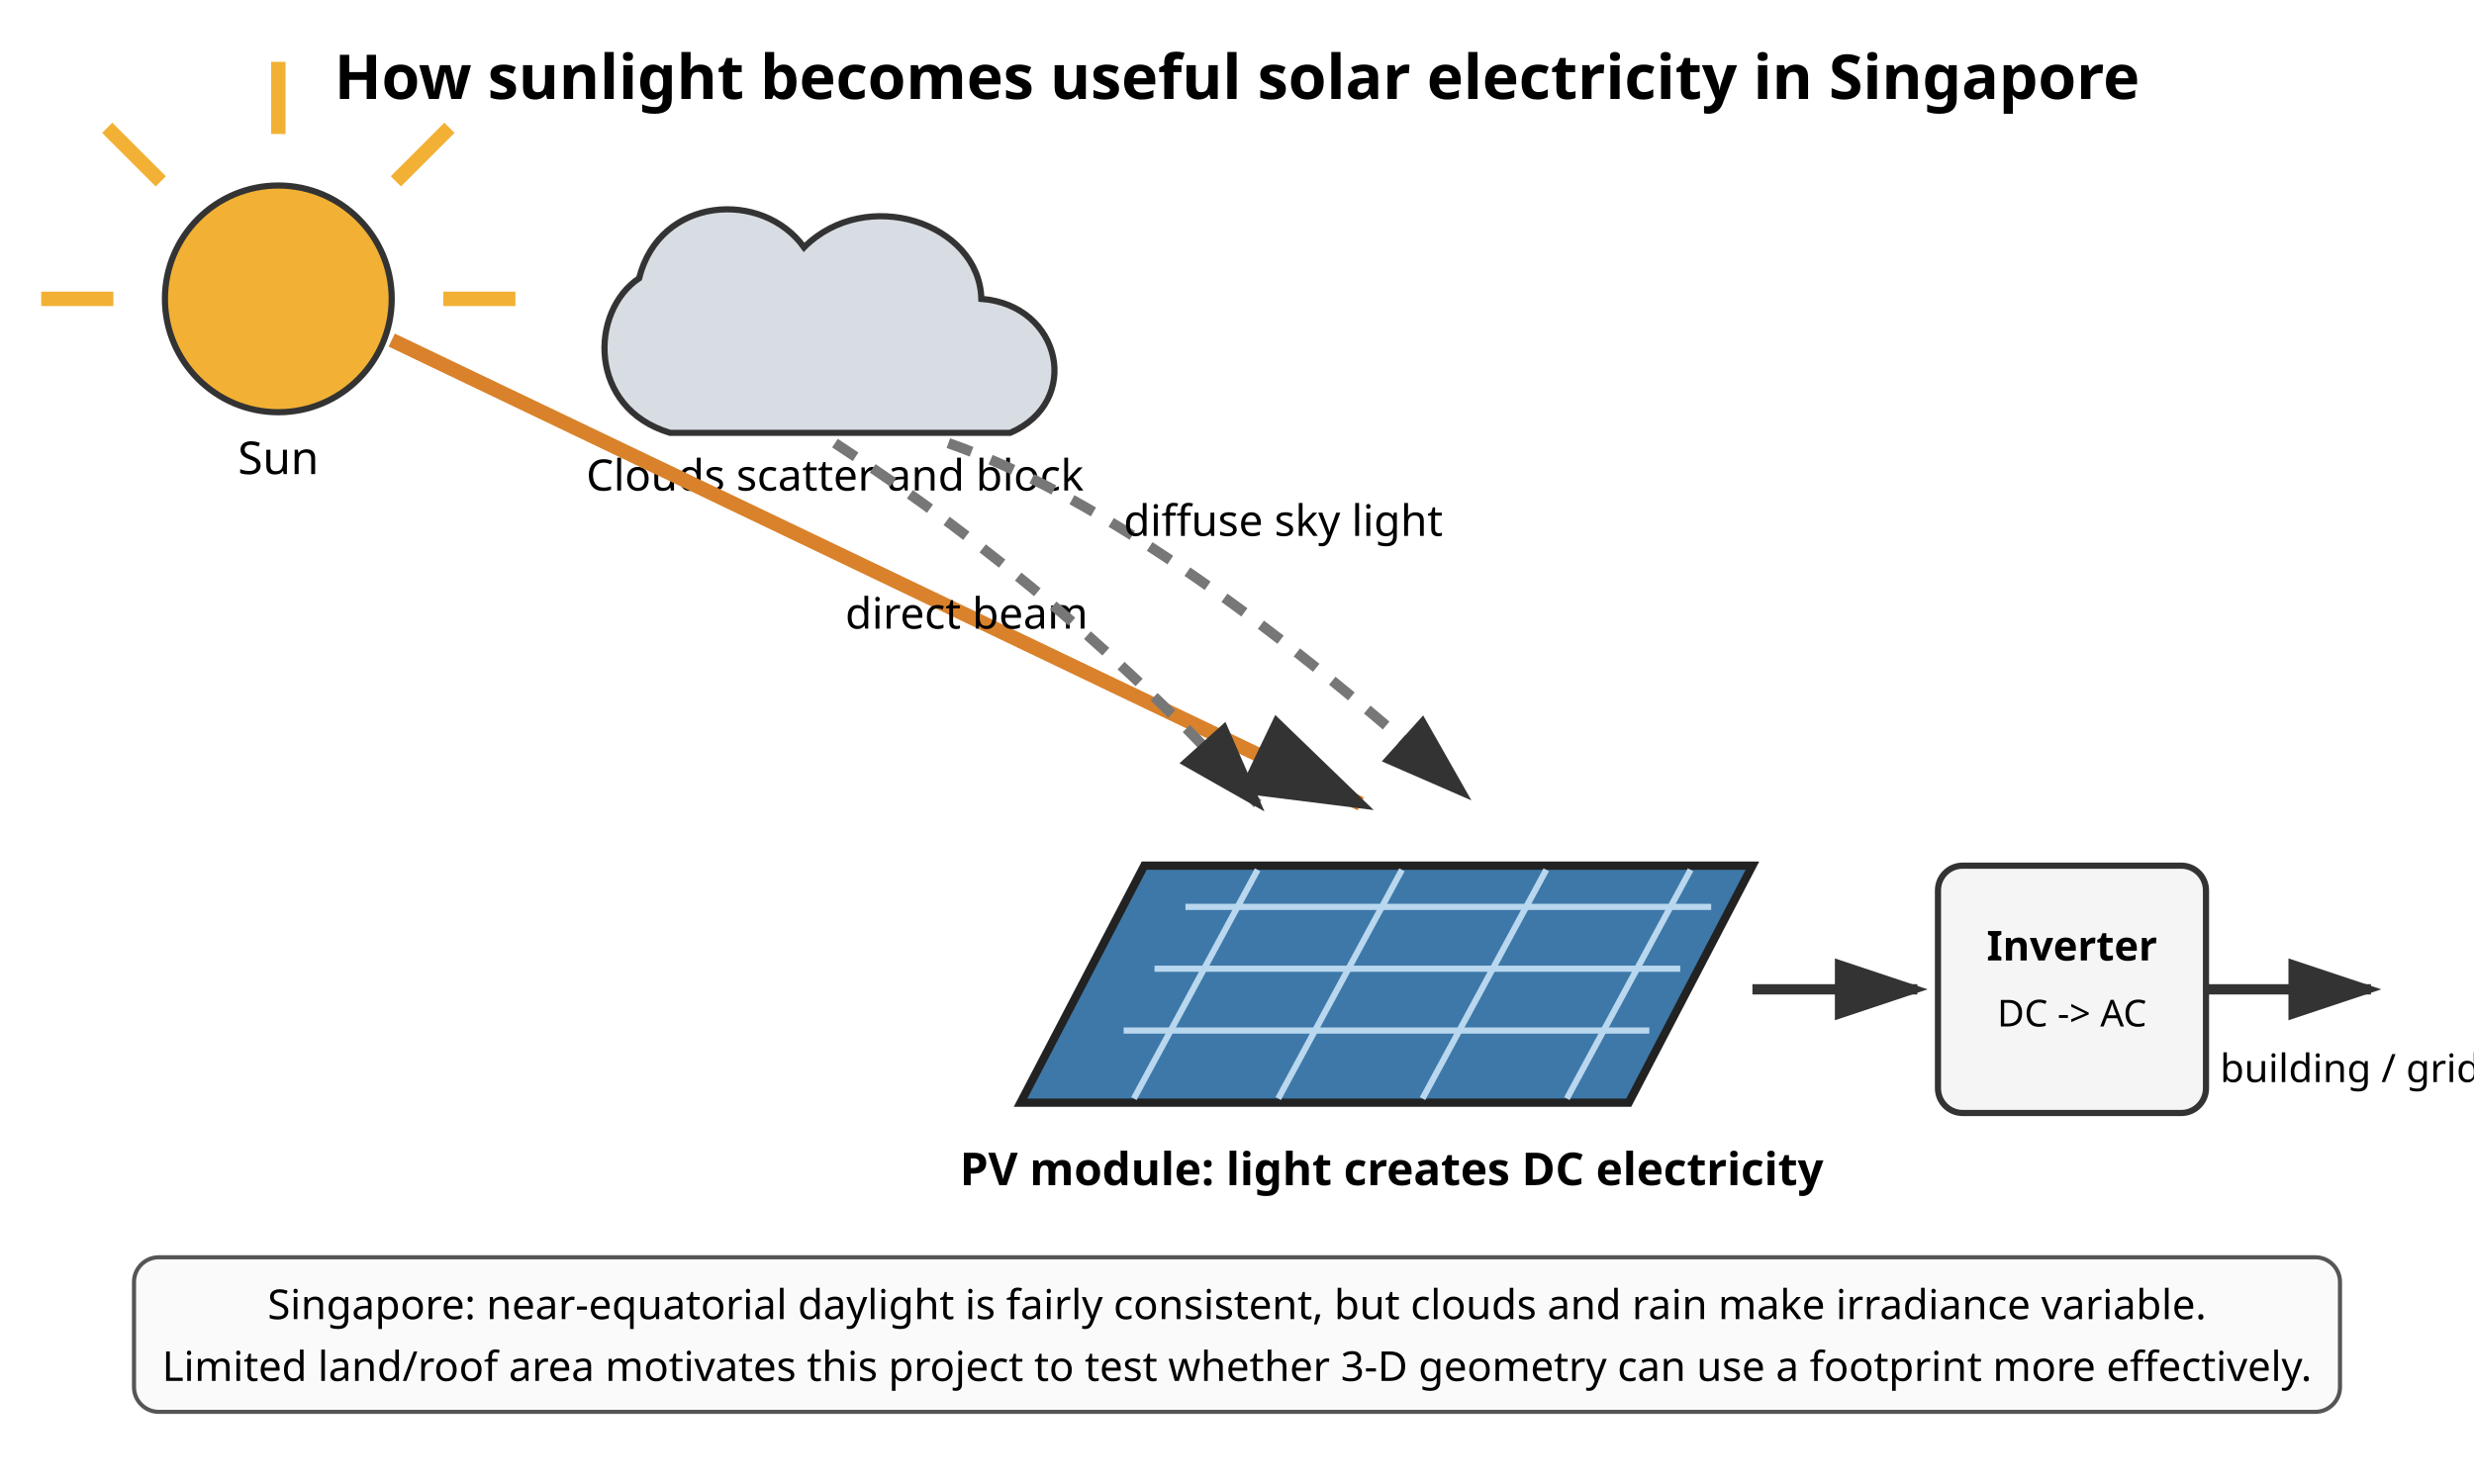
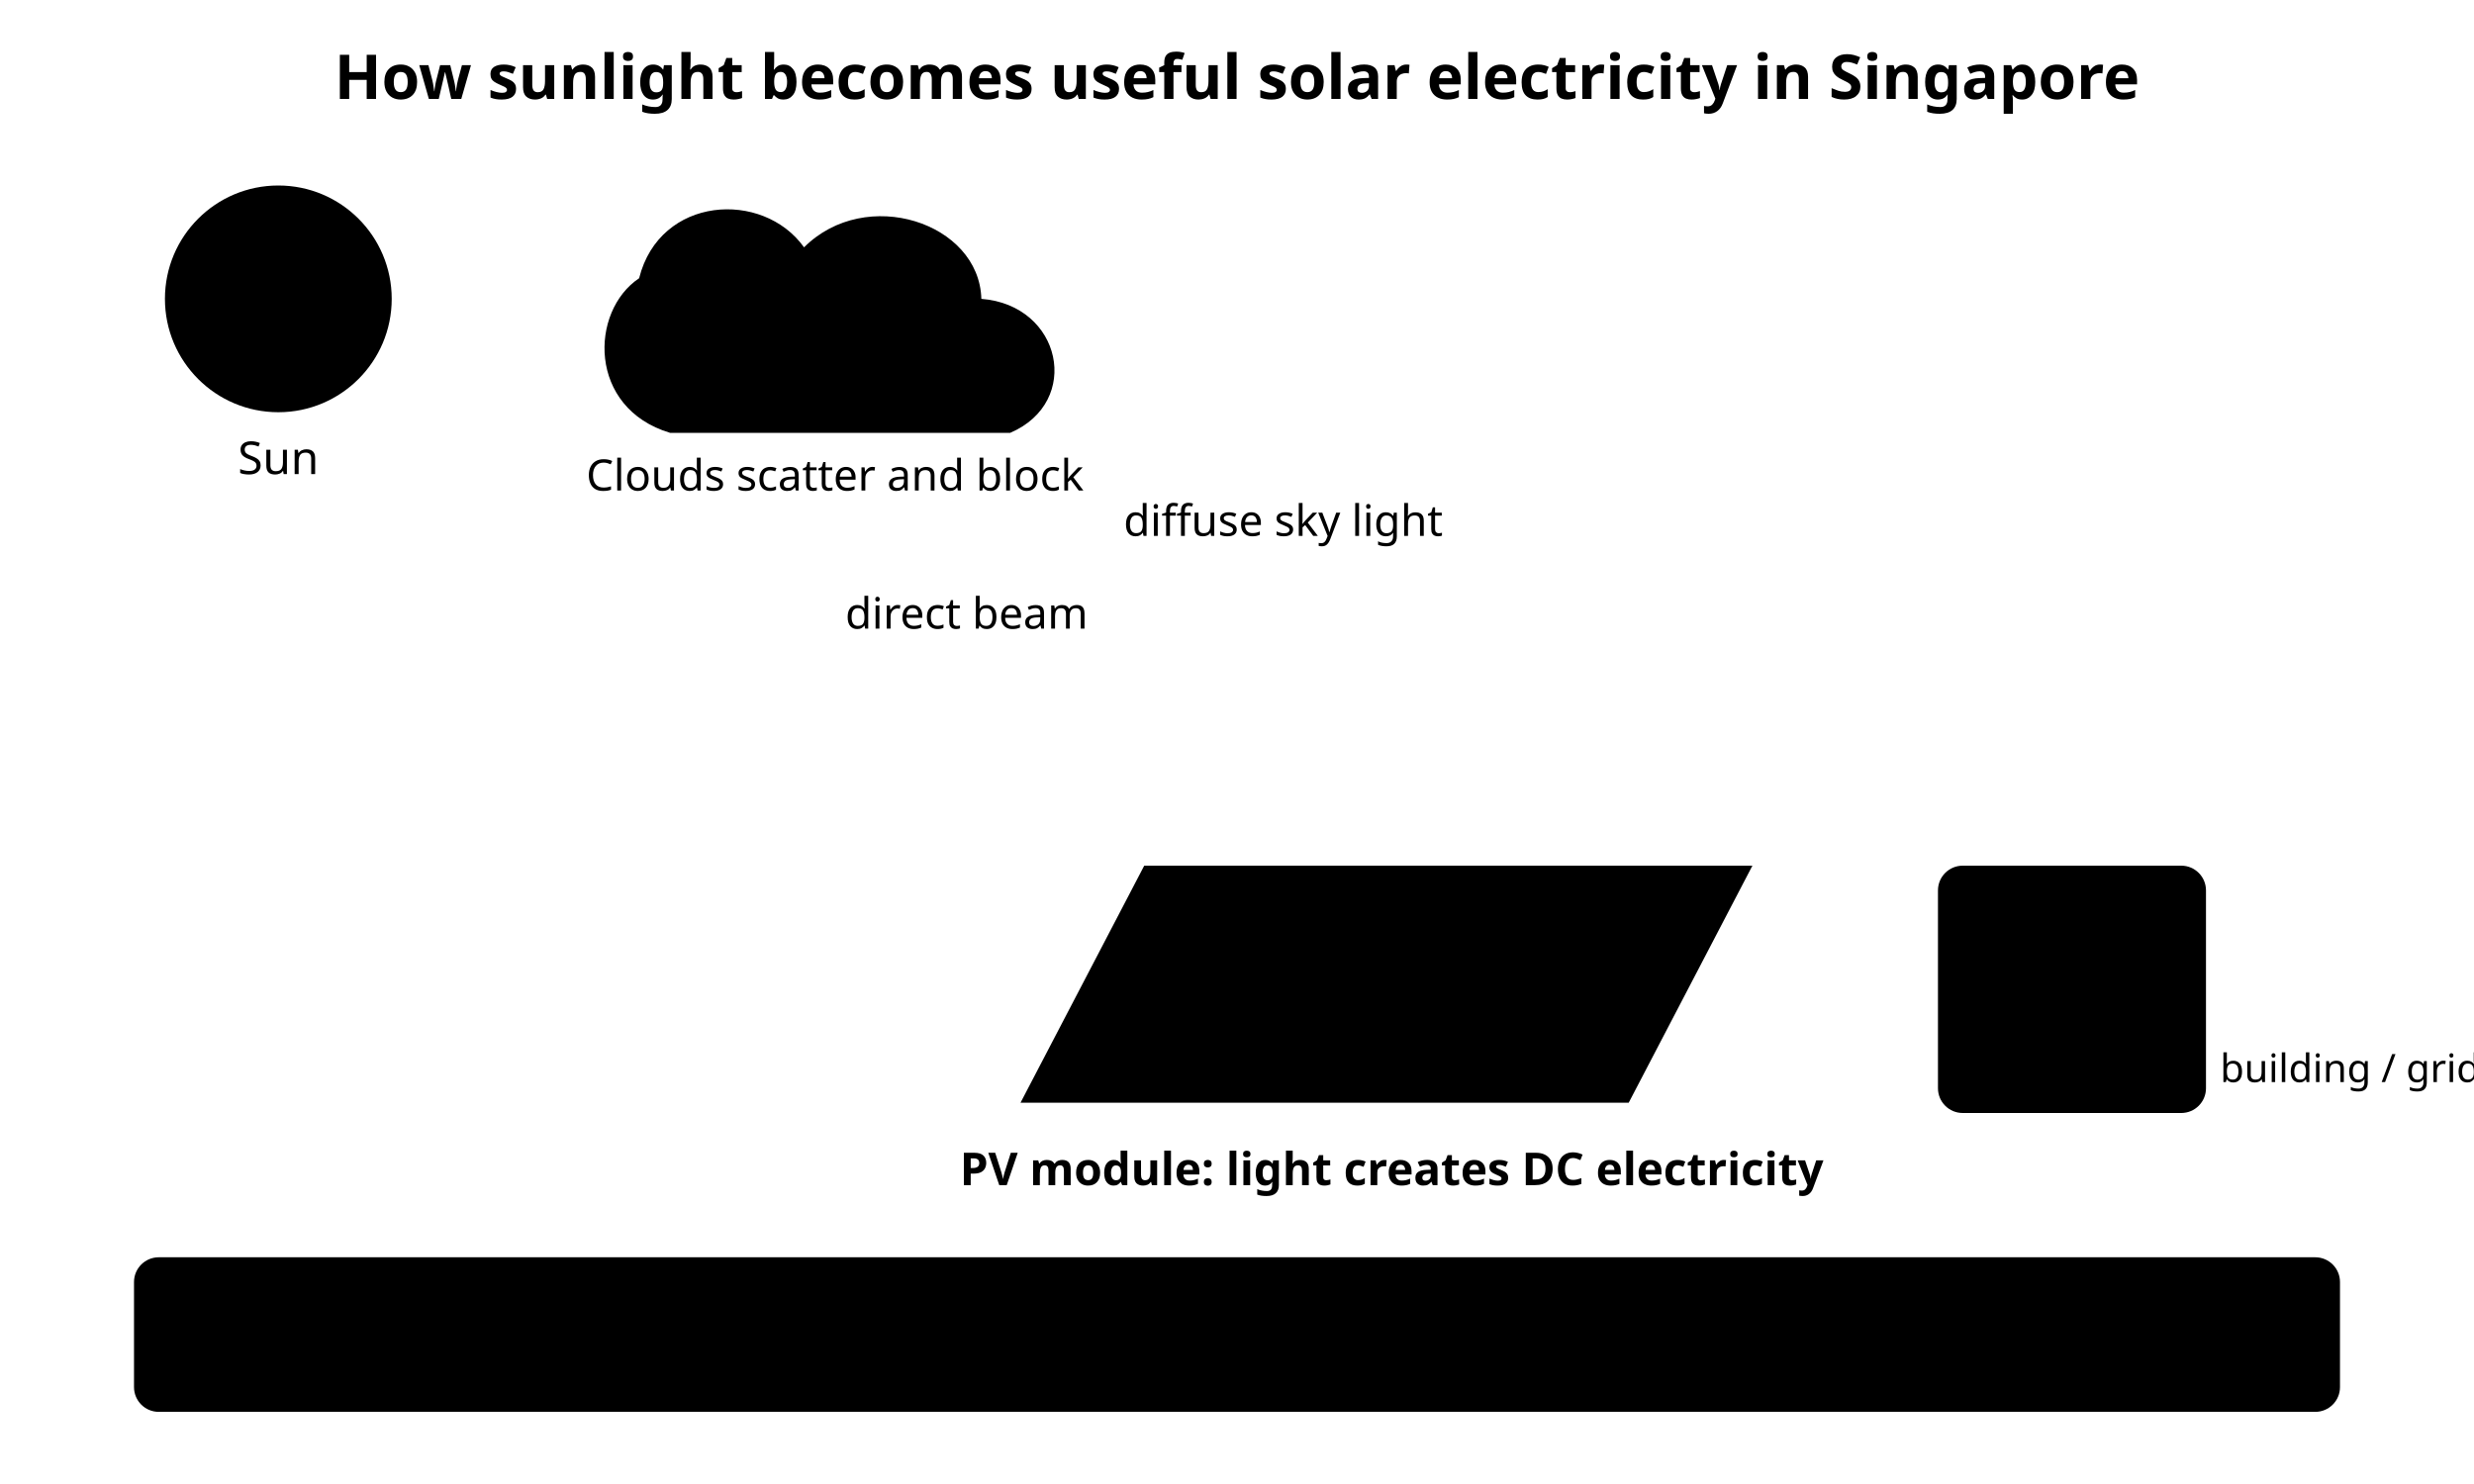
<svg xmlns="http://www.w3.org/2000/svg" width="1200" height="720" viewBox="0 0 1200 720">
  <defs>
    <marker id="arrow" markerWidth="10" markerHeight="10" refX="8" refY="3" orient="auto">
-       <path d="M0,0 L0,6 L9,3 z" fill="#333" />
+       <path d="M0,0 L0,6 L9,3 z" fill=" number 333" />
    </marker>
  </defs>
  <rect width="1200" height="720" fill="white" />
  <text x="600" y="48" text-anchor="middle" font-family="sans-serif" font-size="30" font-weight="700">How sunlight becomes useful solar electricity in Singapore</text>
-   <circle cx="135" cy="145" r="55" fill="#f2b134" stroke="#333" stroke-width="3" />
-   <g stroke="#f2b134" stroke-width="7">
+   <circle cx="135" cy="145" r="55" fill=" number f2b134" stroke=" number 333" stroke-width="3" />
+   <g stroke=" number f2b134" stroke-width="7">
    <line x1="135" y1="65" x2="135" y2="30" />
    <line x1="55" y1="145" x2="20" y2="145" />
    <line x1="215" y1="145" x2="250" y2="145" />
    <line x1="78" y1="88" x2="52" y2="62" />
    <line x1="192" y1="88" x2="218" y2="62" />
  </g>
  <text x="135" y="230" text-anchor="middle" font-family="sans-serif" font-size="22">Sun</text>
-   <path d="M310 135 C320 95 370 92 390 120 C420 90 475 108 476 145 C515 148 525 195 490 210 H325 C285 198 286 151 310 135 Z" fill="#d8dde3" stroke="#333" stroke-width="3" />
+   <path d="M310 135 C320 95 370 92 390 120 C420 90 475 108 476 145 C515 148 525 195 490 210 H325 C285 198 286 151 310 135 Z" fill=" number d8dde3" stroke=" number 333" stroke-width="3" />
  <text x="405" y="238" text-anchor="middle" font-family="sans-serif" font-size="21">Clouds scatter and block</text>
-   <line x1="190" y1="165" x2="660" y2="390" stroke="#d9822b" stroke-width="7" marker-end="url(#arrow)" />
+   <line x1="190" y1="165" x2="660" y2="390" stroke=" number d9822b" stroke-width="7" marker-end="url( number arrow)" />
  <text x="410" y="305" font-family="sans-serif" font-size="21">direct beam</text>
-   <path d="M405 215 Q520 290 610 390" fill="none" stroke="#777" stroke-width="5" stroke-dasharray="12 10" marker-end="url(#arrow)" />
-   <path d="M460 215 Q560 250 710 385" fill="none" stroke="#777" stroke-width="5" stroke-dasharray="12 10" marker-end="url(#arrow)" />
+   <path d="M405 215 Q520 290 610 390" fill="none" stroke=" number 777" stroke-width="5" stroke-dasharray="12 10" marker-end="url( number arrow)" />
+   <path d="M460 215 Q560 250 710 385" fill="none" stroke=" number 777" stroke-width="5" stroke-dasharray="12 10" marker-end="url( number arrow)" />
  <text x="545" y="260" font-family="sans-serif" font-size="21">diffuse sky light</text>
-   <polygon points="555,420 850,420 790,535 495,535" fill="#3d78a8" stroke="#222" stroke-width="4" />
-   <g stroke="#b9d7ee" stroke-width="3">
+   <polygon points="555,420 850,420 790,535 495,535" fill=" number 3d78a8" stroke=" number 222" stroke-width="4" />
+   <g stroke=" number b9d7ee" stroke-width="3">
    <line x1="575" y1="440" x2="830" y2="440" />
    <line x1="560" y1="470" x2="815" y2="470" />
    <line x1="545" y1="500" x2="800" y2="500" />
    <line x1="610" y1="422" x2="550" y2="533" />
    <line x1="680" y1="422" x2="620" y2="533" />
    <line x1="750" y1="422" x2="690" y2="533" />
    <line x1="820" y1="422" x2="760" y2="533" />
  </g>
  <text x="675" y="575" text-anchor="middle" font-family="sans-serif" font-size="22" font-weight="700">PV module: light creates DC electricity</text>
-   <line x1="850" y1="480" x2="930" y2="480" stroke="#333" stroke-width="5" marker-end="url(#arrow)" />
-   <rect x="940" y="420" width="130" height="120" rx="12" fill="#f5f5f5" stroke="#333" stroke-width="3" />
+   <line x1="850" y1="480" x2="930" y2="480" stroke=" number 333" stroke-width="5" marker-end="url( number arrow)" />
+   <rect x="940" y="420" width="130" height="120" rx="12" fill=" number f5f5f5" stroke=" number 333" stroke-width="3" />
  <text x="1005" y="466" text-anchor="middle" font-family="sans-serif" font-size="20" font-weight="700">Inverter</text>
  <text x="1005" y="498" text-anchor="middle" font-family="sans-serif" font-size="18">DC -&gt; AC</text>
-   <line x1="1070" y1="480" x2="1150" y2="480" stroke="#333" stroke-width="5" marker-end="url(#arrow)" />
+   <line x1="1070" y1="480" x2="1150" y2="480" stroke=" number 333" stroke-width="5" marker-end="url( number arrow)" />
  <text x="1140" y="525" text-anchor="middle" font-family="sans-serif" font-size="19">building / grid</text>
-   <rect x="65" y="610" width="1070" height="75" rx="12" fill="#fafafa" stroke="#555" stroke-width="2" />
+   <rect x="65" y="610" width="1070" height="75" rx="12" fill=" number fafafa" stroke=" number 555" stroke-width="2" />
  <text x="600" y="640" text-anchor="middle" font-family="sans-serif" font-size="20">Singapore: near-equatorial daylight is fairly consistent, but clouds and rain make irradiance variable.</text>
  <text x="600" y="670" text-anchor="middle" font-family="sans-serif" font-size="20">Limited land/roof area motivates this project to test whether 3-D geometry can use a footprint more effectively.</text>
</svg>
